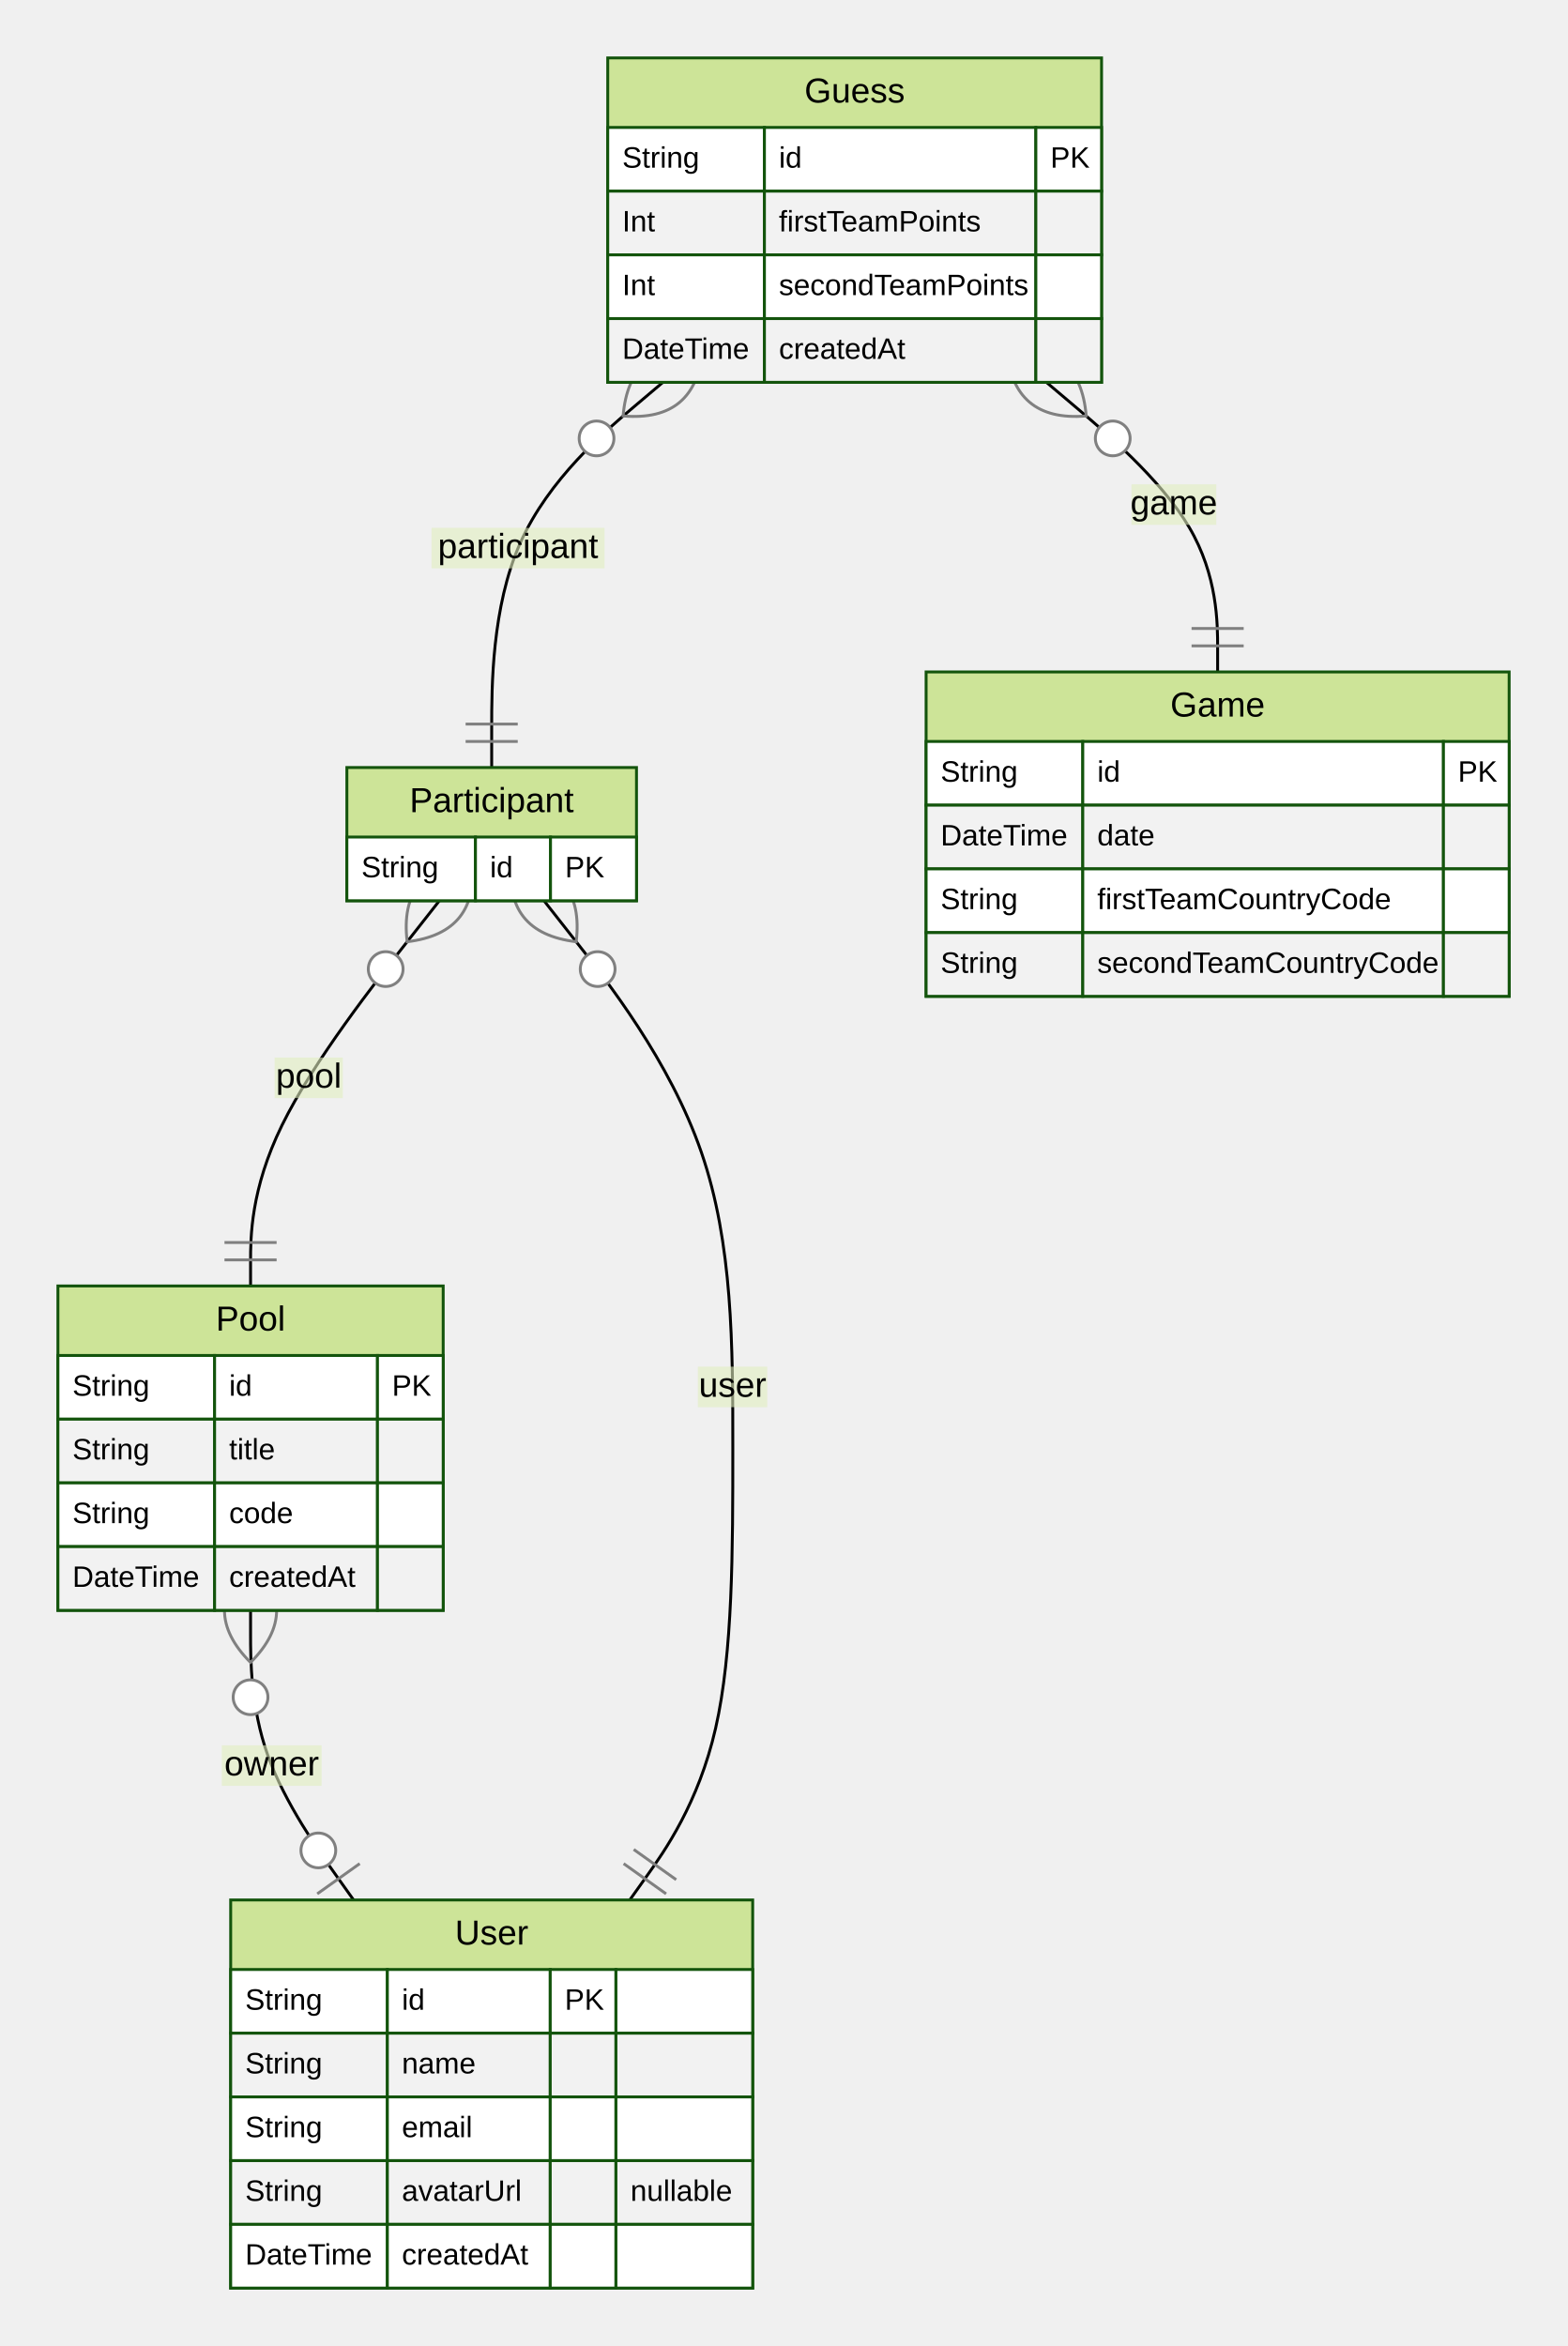
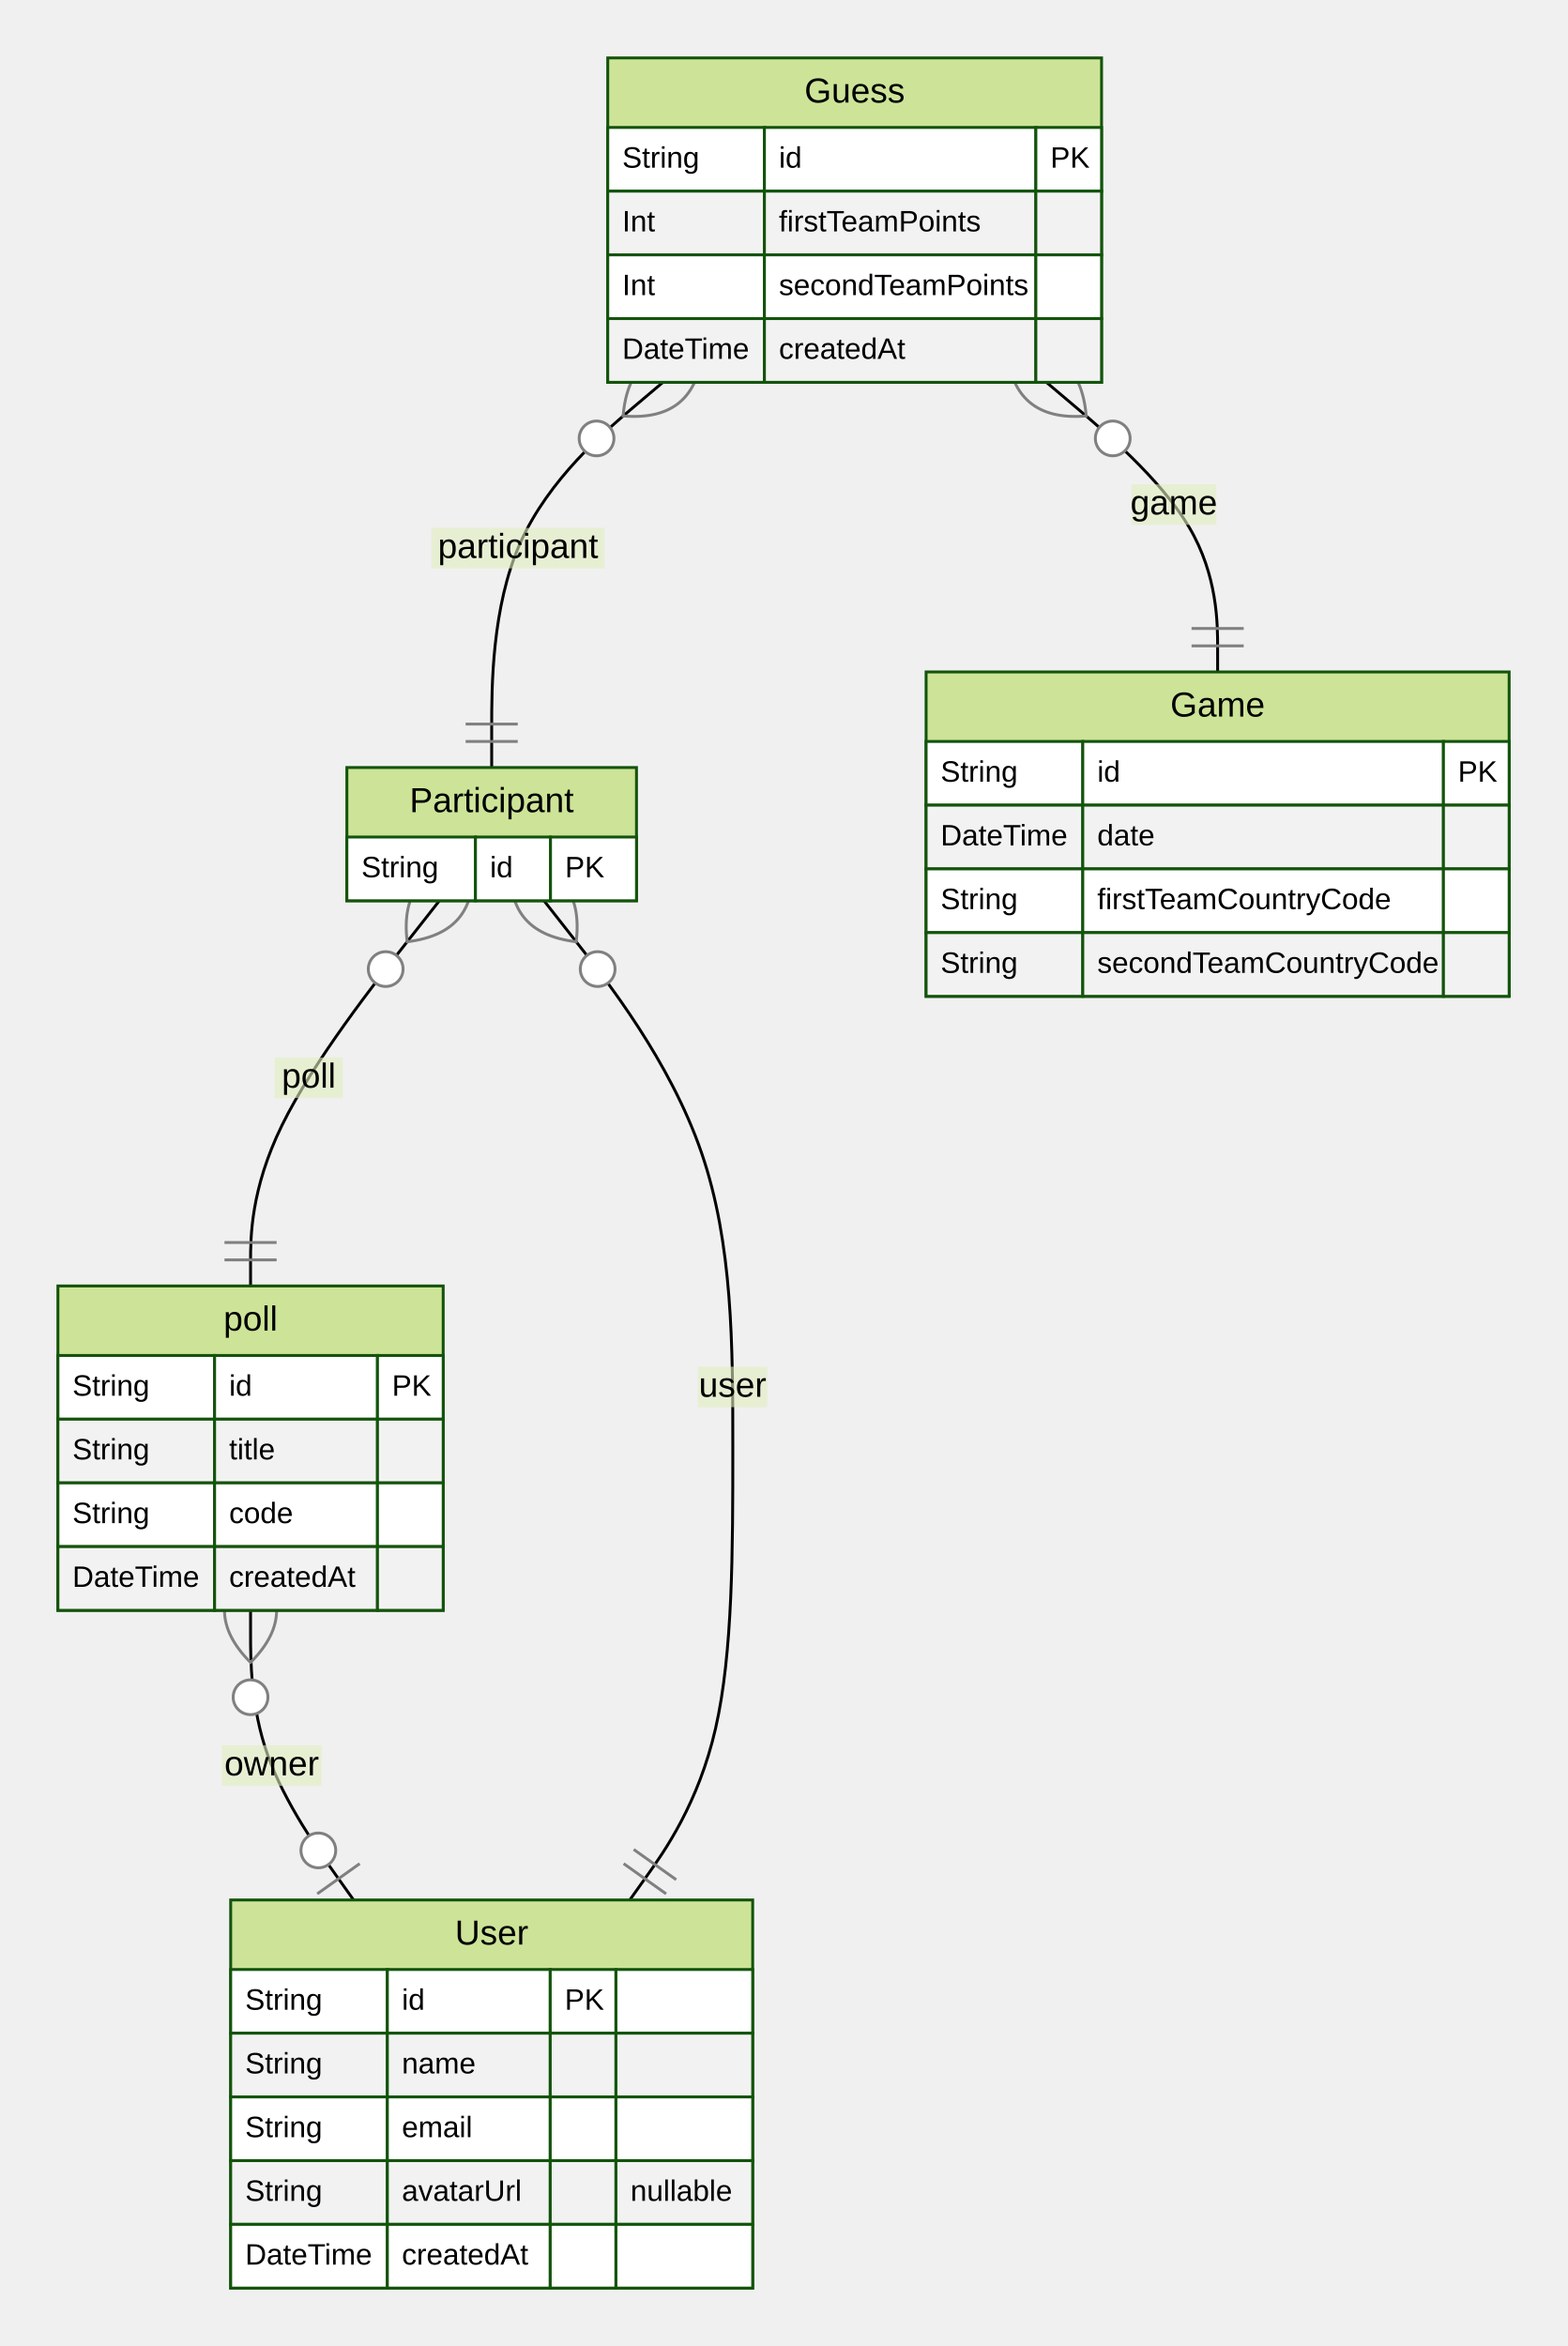
<svg xmlns="http://www.w3.org/2000/svg" aria-labelledby="chart-title-mermaid-0 chart-desc-mermaid-0" role="img" viewBox="0 0 541.082 810" style="max-width: 541.082px; background-color: white;" width="100%" id="mermaid-0">
  <style>#mermaid-0 {font-family:"trebuchet ms",verdana,arial,sans-serif;font-size:16px;fill:#000000;}#mermaid-0 .error-icon{fill:#552222;}#mermaid-0 .error-text{fill:#552222;stroke:#552222;}#mermaid-0 .edge-thickness-normal{stroke-width:2px;}#mermaid-0 .edge-thickness-thick{stroke-width:3.5px;}#mermaid-0 .edge-pattern-solid{stroke-dasharray:0;}#mermaid-0 .edge-pattern-dashed{stroke-dasharray:3;}#mermaid-0 .edge-pattern-dotted{stroke-dasharray:2;}#mermaid-0 .marker{fill:#000000;stroke:#000000;}#mermaid-0 .marker.cross{stroke:#000000;}#mermaid-0 svg{font-family:"trebuchet ms",verdana,arial,sans-serif;font-size:16px;}#mermaid-0 .entityBox{fill:#cde498;stroke:#13540c;}#mermaid-0 .attributeBoxOdd{fill:#ffffff;stroke:#13540c;}#mermaid-0 .attributeBoxEven{fill:#f2f2f2;stroke:#13540c;}#mermaid-0 .relationshipLabelBox{fill:hsl(78.158, 58.462%, 84.51%);opacity:0.7;background-color:hsl(78.158, 58.462%, 84.51%);}#mermaid-0 .relationshipLabelBox rect{opacity:0.5;}#mermaid-0 .relationshipLine{stroke:#000000;}#mermaid-0 :root{--mermaid-font-family:"trebuchet ms",verdana,arial,sans-serif;}</style>
  <g />
  <defs>
    <marker orient="auto" markerHeight="18" markerWidth="18" refY="9" refX="0" id="ONLY_ONE_START">
      <path d="M9,0 L9,18 M15,0 L15,18" fill="none" stroke="gray" />
    </marker>
  </defs>
  <defs>
    <marker orient="auto" markerHeight="18" markerWidth="18" refY="9" refX="18" id="ONLY_ONE_END">
      <path d="M3,0 L3,18 M9,0 L9,18" fill="none" stroke="gray" />
    </marker>
  </defs>
  <defs>
    <marker orient="auto" markerHeight="18" markerWidth="30" refY="9" refX="0" id="ZERO_OR_ONE_START">
      <circle r="6" cy="9" cx="21" fill="white" stroke="gray" />
      <path d="M9,0 L9,18" fill="none" stroke="gray" />
    </marker>
  </defs>
  <defs>
    <marker orient="auto" markerHeight="18" markerWidth="30" refY="9" refX="30" id="ZERO_OR_ONE_END">
      <circle r="6" cy="9" cx="9" fill="white" stroke="gray" />
      <path d="M21,0 L21,18" fill="none" stroke="gray" />
    </marker>
  </defs>
  <defs>
    <marker orient="auto" markerHeight="36" markerWidth="45" refY="18" refX="18" id="ONE_OR_MORE_START">
      <path d="M0,18 Q 18,0 36,18 Q 18,36 0,18 M42,9 L42,27" fill="none" stroke="gray" />
    </marker>
  </defs>
  <defs>
    <marker orient="auto" markerHeight="36" markerWidth="45" refY="18" refX="27" id="ONE_OR_MORE_END">
      <path d="M3,9 L3,27 M9,18 Q27,0 45,18 Q27,36 9,18" fill="none" stroke="gray" />
    </marker>
  </defs>
  <defs>
    <marker orient="auto" markerHeight="36" markerWidth="57" refY="18" refX="18" id="ZERO_OR_MORE_START">
      <circle r="6" cy="18" cx="48" fill="white" stroke="gray" />
      <path d="M0,18 Q18,0 36,18 Q18,36 0,18" fill="none" stroke="gray" />
    </marker>
  </defs>
  <defs>
    <marker orient="auto" markerHeight="36" markerWidth="57" refY="18" refX="39" id="ZERO_OR_MORE_END">
      <circle r="6" cy="18" cx="9" fill="white" stroke="gray" />
      <path d="M21,18 Q39,0 57,18 Q39,36 21,18" fill="none" stroke="gray" />
    </marker>
  </defs>
  <path marker-start="url(#ZERO_OR_MORE_START)" marker-end="url(#ZERO_OR_ONE_END)" fill="none" stroke="gray" d="M86.513,556L86.513,564.333C86.513,572.667,86.513,589.333,92.443,606C98.373,622.667,110.233,639.333,116.163,647.667L122.093,656" class="er relationshipLine" />
  <path marker-start="url(#ZERO_OR_MORE_START)" marker-end="url(#ONLY_ONE_END)" fill="none" stroke="gray" d="M187.835,311L198.7,324.833C209.565,338.667,231.296,366.333,242.161,397.833C253.026,429.333,253.026,464.667,253.026,500C253.026,535.333,253.026,570.667,247.096,596.667C241.167,622.667,229.307,639.333,223.377,647.667L217.447,656" class="er relationshipLine" />
  <path marker-start="url(#ZERO_OR_MORE_START)" marker-end="url(#ONLY_ONE_END)" fill="none" stroke="gray" d="M151.705,311L140.839,324.833C129.974,338.667,108.244,366.333,97.378,388.5C86.513,410.667,86.513,427.333,86.513,435.667L86.513,444" class="er relationshipLine" />
  <path marker-start="url(#ZERO_OR_MORE_START)" marker-end="url(#ONLY_ONE_END)" fill="none" stroke="gray" d="M228.887,132L219.034,140.333C209.181,148.667,189.476,165.333,179.623,187.5C169.77,209.667,169.77,237.333,169.77,251.167L169.77,265" class="er relationshipLine" />
  <path marker-start="url(#ZERO_OR_MORE_START)" marker-end="url(#ONLY_ONE_END)" fill="none" stroke="gray" d="M361.309,132L371.162,140.333C381.015,148.667,400.72,165.333,410.573,182C420.426,198.667,420.426,215.333,420.426,223.667L420.426,232" class="er relationshipLine" />
-   <g transform="translate(20,444 )" id="Pool">
+   <g transform="translate(20,444 )" id="poll">
    <rect height="112" width="133.026" y="0" x="0" stroke="gray" fill-opacity="100%" fill="honeydew" class="er entityBox" />
-     <text transform="translate(66.51321,12)" style="font-family: &quot;trebuchet ms&quot;, verdana, arial, sans-serif;; font-size: 12px" text-anchor="middle" dominant-baseline="middle" y="0" x="0" id="entity-Pool" class="er entityLabel">Pool</text>
-     <rect height="22" width="54.096" y="24" x="0" stroke="gray" fill-opacity="100%" fill="honeydew" class="er attributeBoxOdd" />
-     <text transform="translate(5,35)" style="font-family: &quot;trebuchet ms&quot;, verdana, arial, sans-serif;; font-size: 10.2px" text-anchor="left" dominant-baseline="middle" y="0" x="0" id="entity-Pool-attr-1-type" class="er entityLabel">String</text>
+     <text transform="translate(66.51321,12)" style="font-family: &quot;trebuchet ms&quot;, verdana, arial, sans-serif;; font-size: 12px" text-anchor="middle" dominant-baseline="middle" y="0" x="0" id="entity-poll" class="er entityLabel">poll</text>
+     <rect height="22" width="54.096" y="24" x="0" stroke="gray" fill-opacity="100%" fill="honeydew" class="er attributeBoxOdd" />
+     <text transform="translate(5,35)" style="font-family: &quot;trebuchet ms&quot;, verdana, arial, sans-serif;; font-size: 10.2px" text-anchor="left" dominant-baseline="middle" y="0" x="0" id="entity-poll-attr-1-type" class="er entityLabel">String</text>
    <rect height="22" width="56.243" y="24" x="54.096" stroke="gray" fill-opacity="100%" fill="honeydew" class="er attributeBoxOdd" />
-     <text transform="translate(59.09555,35)" style="font-family: &quot;trebuchet ms&quot;, verdana, arial, sans-serif;; font-size: 10.2px" text-anchor="left" dominant-baseline="middle" y="0" x="0" id="entity-Pool-attr-1-name" class="er entityLabel">id</text>
+     <text transform="translate(59.09555,35)" style="font-family: &quot;trebuchet ms&quot;, verdana, arial, sans-serif;; font-size: 10.2px" text-anchor="left" dominant-baseline="middle" y="0" x="0" id="entity-poll-attr-1-name" class="er entityLabel">id</text>
    <rect height="22" width="22.688" y="24" x="110.339" stroke="gray" fill-opacity="100%" fill="honeydew" class="er attributeBoxOdd" />
-     <text transform="translate(115.3387,35)" style="font-family: &quot;trebuchet ms&quot;, verdana, arial, sans-serif;; font-size: 10.2px" text-anchor="left" dominant-baseline="middle" y="0" x="0" id="entity-Pool-attr-1-key" class="er entityLabel">PK</text>
-     <rect height="22" width="54.096" y="46" x="0" stroke="gray" fill-opacity="100%" fill="honeydew" class="er attributeBoxEven" />
-     <text transform="translate(5,57)" style="font-family: &quot;trebuchet ms&quot;, verdana, arial, sans-serif;; font-size: 10.2px" text-anchor="left" dominant-baseline="middle" y="0" x="0" id="entity-Pool-attr-2-type" class="er entityLabel">String</text>
+     <text transform="translate(115.3387,35)" style="font-family: &quot;trebuchet ms&quot;, verdana, arial, sans-serif;; font-size: 10.2px" text-anchor="left" dominant-baseline="middle" y="0" x="0" id="entity-poll-attr-1-key" class="er entityLabel">PK</text>
+     <rect height="22" width="54.096" y="46" x="0" stroke="gray" fill-opacity="100%" fill="honeydew" class="er attributeBoxEven" />
+     <text transform="translate(5,57)" style="font-family: &quot;trebuchet ms&quot;, verdana, arial, sans-serif;; font-size: 10.2px" text-anchor="left" dominant-baseline="middle" y="0" x="0" id="entity-poll-attr-2-type" class="er entityLabel">String</text>
    <rect height="22" width="56.243" y="46" x="54.096" stroke="gray" fill-opacity="100%" fill="honeydew" class="er attributeBoxEven" />
-     <text transform="translate(59.09555,57)" style="font-family: &quot;trebuchet ms&quot;, verdana, arial, sans-serif;; font-size: 10.2px" text-anchor="left" dominant-baseline="middle" y="0" x="0" id="entity-Pool-attr-2-name" class="er entityLabel">title</text>
+     <text transform="translate(59.09555,57)" style="font-family: &quot;trebuchet ms&quot;, verdana, arial, sans-serif;; font-size: 10.2px" text-anchor="left" dominant-baseline="middle" y="0" x="0" id="entity-poll-attr-2-name" class="er entityLabel">title</text>
    <rect height="22" width="22.688" y="46" x="110.339" stroke="gray" fill-opacity="100%" fill="honeydew" class="er attributeBoxEven" />
-     <text transform="translate(115.3387,57)" style="font-family: &quot;trebuchet ms&quot;, verdana, arial, sans-serif;; font-size: 10.2px" text-anchor="left" dominant-baseline="middle" y="0" x="0" id="entity-Pool-attr-2-key" class="er entityLabel" />
-     <rect height="22" width="54.096" y="68" x="0" stroke="gray" fill-opacity="100%" fill="honeydew" class="er attributeBoxOdd" />
-     <text transform="translate(5,79)" style="font-family: &quot;trebuchet ms&quot;, verdana, arial, sans-serif;; font-size: 10.2px" text-anchor="left" dominant-baseline="middle" y="0" x="0" id="entity-Pool-attr-3-type" class="er entityLabel">String</text>
+     <text transform="translate(115.3387,57)" style="font-family: &quot;trebuchet ms&quot;, verdana, arial, sans-serif;; font-size: 10.2px" text-anchor="left" dominant-baseline="middle" y="0" x="0" id="entity-poll-attr-2-key" class="er entityLabel" />
+     <rect height="22" width="54.096" y="68" x="0" stroke="gray" fill-opacity="100%" fill="honeydew" class="er attributeBoxOdd" />
+     <text transform="translate(5,79)" style="font-family: &quot;trebuchet ms&quot;, verdana, arial, sans-serif;; font-size: 10.2px" text-anchor="left" dominant-baseline="middle" y="0" x="0" id="entity-poll-attr-3-type" class="er entityLabel">String</text>
    <rect height="22" width="56.243" y="68" x="54.096" stroke="gray" fill-opacity="100%" fill="honeydew" class="er attributeBoxOdd" />
-     <text transform="translate(59.09555,79)" style="font-family: &quot;trebuchet ms&quot;, verdana, arial, sans-serif;; font-size: 10.2px" text-anchor="left" dominant-baseline="middle" y="0" x="0" id="entity-Pool-attr-3-name" class="er entityLabel">code</text>
+     <text transform="translate(59.09555,79)" style="font-family: &quot;trebuchet ms&quot;, verdana, arial, sans-serif;; font-size: 10.2px" text-anchor="left" dominant-baseline="middle" y="0" x="0" id="entity-poll-attr-3-name" class="er entityLabel">code</text>
    <rect height="22" width="22.688" y="68" x="110.339" stroke="gray" fill-opacity="100%" fill="honeydew" class="er attributeBoxOdd" />
-     <text transform="translate(115.3387,79)" style="font-family: &quot;trebuchet ms&quot;, verdana, arial, sans-serif;; font-size: 10.2px" text-anchor="left" dominant-baseline="middle" y="0" x="0" id="entity-Pool-attr-3-key" class="er entityLabel" />
-     <rect height="22" width="54.096" y="90" x="0" stroke="gray" fill-opacity="100%" fill="honeydew" class="er attributeBoxEven" />
-     <text transform="translate(5,101)" style="font-family: &quot;trebuchet ms&quot;, verdana, arial, sans-serif;; font-size: 10.2px" text-anchor="left" dominant-baseline="middle" y="0" x="0" id="entity-Pool-attr-4-type" class="er entityLabel">DateTime</text>
+     <text transform="translate(115.3387,79)" style="font-family: &quot;trebuchet ms&quot;, verdana, arial, sans-serif;; font-size: 10.2px" text-anchor="left" dominant-baseline="middle" y="0" x="0" id="entity-poll-attr-3-key" class="er entityLabel" />
+     <rect height="22" width="54.096" y="90" x="0" stroke="gray" fill-opacity="100%" fill="honeydew" class="er attributeBoxEven" />
+     <text transform="translate(5,101)" style="font-family: &quot;trebuchet ms&quot;, verdana, arial, sans-serif;; font-size: 10.2px" text-anchor="left" dominant-baseline="middle" y="0" x="0" id="entity-poll-attr-4-type" class="er entityLabel">DateTime</text>
    <rect height="22" width="56.243" y="90" x="54.096" stroke="gray" fill-opacity="100%" fill="honeydew" class="er attributeBoxEven" />
-     <text transform="translate(59.09555,101)" style="font-family: &quot;trebuchet ms&quot;, verdana, arial, sans-serif;; font-size: 10.2px" text-anchor="left" dominant-baseline="middle" y="0" x="0" id="entity-Pool-attr-4-name" class="er entityLabel">createdAt</text>
+     <text transform="translate(59.09555,101)" style="font-family: &quot;trebuchet ms&quot;, verdana, arial, sans-serif;; font-size: 10.2px" text-anchor="left" dominant-baseline="middle" y="0" x="0" id="entity-poll-attr-4-name" class="er entityLabel">createdAt</text>
    <rect height="22" width="22.688" y="90" x="110.339" stroke="gray" fill-opacity="100%" fill="honeydew" class="er attributeBoxEven" />
-     <text transform="translate(115.3387,101)" style="font-family: &quot;trebuchet ms&quot;, verdana, arial, sans-serif;; font-size: 10.2px" text-anchor="left" dominant-baseline="middle" y="0" x="0" id="entity-Pool-attr-4-key" class="er entityLabel" />
+     <text transform="translate(115.3387,101)" style="font-family: &quot;trebuchet ms&quot;, verdana, arial, sans-serif;; font-size: 10.2px" text-anchor="left" dominant-baseline="middle" y="0" x="0" id="entity-poll-attr-4-key" class="er entityLabel" />
  </g>
  <g transform="translate(119.7698,265 )" id="Participant">
    <rect height="46" width="100" y="0" x="0" stroke="gray" fill-opacity="100%" fill="honeydew" class="er entityBox" />
    <text transform="translate(50,12)" style="font-family: &quot;trebuchet ms&quot;, verdana, arial, sans-serif;; font-size: 12px" text-anchor="middle" dominant-baseline="middle" y="0" x="0" id="entity-Participant" class="er entityLabel">Participant</text>
    <rect height="22" width="44.399" y="24" x="0" stroke="gray" fill-opacity="100%" fill="honeydew" class="er attributeBoxOdd" />
    <text transform="translate(5,35)" style="font-family: &quot;trebuchet ms&quot;, verdana, arial, sans-serif;; font-size: 10.2px" text-anchor="left" dominant-baseline="middle" y="0" x="0" id="entity-Participant-attr-1-type" class="er entityLabel">String</text>
    <rect height="22" width="25.911" y="24" x="44.399" stroke="gray" fill-opacity="100%" fill="honeydew" class="er attributeBoxOdd" />
    <text transform="translate(49.39862,35)" style="font-family: &quot;trebuchet ms&quot;, verdana, arial, sans-serif;; font-size: 10.2px" text-anchor="left" dominant-baseline="middle" y="0" x="0" id="entity-Participant-attr-1-name" class="er entityLabel">id</text>
    <rect height="22" width="29.69" y="24" x="70.31" stroke="gray" fill-opacity="100%" fill="honeydew" class="er attributeBoxOdd" />
    <text transform="translate(75.30976,35)" style="font-family: &quot;trebuchet ms&quot;, verdana, arial, sans-serif;; font-size: 10.2px" text-anchor="left" dominant-baseline="middle" y="0" x="0" id="entity-Participant-attr-1-key" class="er entityLabel">PK</text>
  </g>
  <g transform="translate(79.65034,656 )" id="User">
    <rect height="134" width="180.239" y="0" x="0" stroke="gray" fill-opacity="100%" fill="honeydew" class="er entityBox" />
    <text transform="translate(90.11948,12)" style="font-family: &quot;trebuchet ms&quot;, verdana, arial, sans-serif;; font-size: 12px" text-anchor="middle" dominant-baseline="middle" y="0" x="0" id="entity-User" class="er entityLabel">User</text>
    <rect height="22" width="54.096" y="24" x="0" stroke="gray" fill-opacity="100%" fill="honeydew" class="er attributeBoxOdd" />
    <text transform="translate(5,35)" style="font-family: &quot;trebuchet ms&quot;, verdana, arial, sans-serif;; font-size: 10.2px" text-anchor="left" dominant-baseline="middle" y="0" x="0" id="entity-User-attr-1-type" class="er entityLabel">String</text>
    <rect height="22" width="56.243" y="24" x="54.096" stroke="gray" fill-opacity="100%" fill="honeydew" class="er attributeBoxOdd" />
    <text transform="translate(59.09555,35)" style="font-family: &quot;trebuchet ms&quot;, verdana, arial, sans-serif;; font-size: 10.2px" text-anchor="left" dominant-baseline="middle" y="0" x="0" id="entity-User-attr-1-name" class="er entityLabel">id</text>
    <rect height="22" width="22.688" y="24" x="110.339" stroke="gray" fill-opacity="100%" fill="honeydew" class="er attributeBoxOdd" />
    <text transform="translate(115.3387,35)" style="font-family: &quot;trebuchet ms&quot;, verdana, arial, sans-serif;; font-size: 10.2px" text-anchor="left" dominant-baseline="middle" y="0" x="0" id="entity-User-attr-1-key" class="er entityLabel">PK</text>
    <rect height="22" width="47.213" y="24" x="133.026" stroke="gray" fill-opacity="100%" fill="honeydew" class="er attributeBoxOdd" />
    <text transform="translate(138.0264,35)" style="font-family: &quot;trebuchet ms&quot;, verdana, arial, sans-serif;; font-size: 10.2px" text-anchor="left" dominant-baseline="middle" y="0" x="0" id="entity-User-attr-1-comment" class="er entityLabel" />
    <rect height="22" width="54.096" y="46" x="0" stroke="gray" fill-opacity="100%" fill="honeydew" class="er attributeBoxEven" />
    <text transform="translate(5,57)" style="font-family: &quot;trebuchet ms&quot;, verdana, arial, sans-serif;; font-size: 10.2px" text-anchor="left" dominant-baseline="middle" y="0" x="0" id="entity-User-attr-2-type" class="er entityLabel">String</text>
    <rect height="22" width="56.243" y="46" x="54.096" stroke="gray" fill-opacity="100%" fill="honeydew" class="er attributeBoxEven" />
    <text transform="translate(59.09555,57)" style="font-family: &quot;trebuchet ms&quot;, verdana, arial, sans-serif;; font-size: 10.2px" text-anchor="left" dominant-baseline="middle" y="0" x="0" id="entity-User-attr-2-name" class="er entityLabel">name</text>
    <rect height="22" width="22.688" y="46" x="110.339" stroke="gray" fill-opacity="100%" fill="honeydew" class="er attributeBoxEven" />
    <text transform="translate(115.3387,57)" style="font-family: &quot;trebuchet ms&quot;, verdana, arial, sans-serif;; font-size: 10.2px" text-anchor="left" dominant-baseline="middle" y="0" x="0" id="entity-User-attr-2-key" class="er entityLabel" />
    <rect height="22" width="47.213" y="46" x="133.026" stroke="gray" fill-opacity="100%" fill="honeydew" class="er attributeBoxEven" />
    <text transform="translate(138.0264,57)" style="font-family: &quot;trebuchet ms&quot;, verdana, arial, sans-serif;; font-size: 10.2px" text-anchor="left" dominant-baseline="middle" y="0" x="0" id="entity-User-attr-2-comment" class="er entityLabel" />
    <rect height="22" width="54.096" y="68" x="0" stroke="gray" fill-opacity="100%" fill="honeydew" class="er attributeBoxOdd" />
    <text transform="translate(5,79)" style="font-family: &quot;trebuchet ms&quot;, verdana, arial, sans-serif;; font-size: 10.2px" text-anchor="left" dominant-baseline="middle" y="0" x="0" id="entity-User-attr-3-type" class="er entityLabel">String</text>
    <rect height="22" width="56.243" y="68" x="54.096" stroke="gray" fill-opacity="100%" fill="honeydew" class="er attributeBoxOdd" />
    <text transform="translate(59.09555,79)" style="font-family: &quot;trebuchet ms&quot;, verdana, arial, sans-serif;; font-size: 10.2px" text-anchor="left" dominant-baseline="middle" y="0" x="0" id="entity-User-attr-3-name" class="er entityLabel">email</text>
    <rect height="22" width="22.688" y="68" x="110.339" stroke="gray" fill-opacity="100%" fill="honeydew" class="er attributeBoxOdd" />
    <text transform="translate(115.3387,79)" style="font-family: &quot;trebuchet ms&quot;, verdana, arial, sans-serif;; font-size: 10.2px" text-anchor="left" dominant-baseline="middle" y="0" x="0" id="entity-User-attr-3-key" class="er entityLabel" />
    <rect height="22" width="47.213" y="68" x="133.026" stroke="gray" fill-opacity="100%" fill="honeydew" class="er attributeBoxOdd" />
    <text transform="translate(138.0264,79)" style="font-family: &quot;trebuchet ms&quot;, verdana, arial, sans-serif;; font-size: 10.2px" text-anchor="left" dominant-baseline="middle" y="0" x="0" id="entity-User-attr-3-comment" class="er entityLabel" />
    <rect height="22" width="54.096" y="90" x="0" stroke="gray" fill-opacity="100%" fill="honeydew" class="er attributeBoxEven" />
    <text transform="translate(5,101)" style="font-family: &quot;trebuchet ms&quot;, verdana, arial, sans-serif;; font-size: 10.2px" text-anchor="left" dominant-baseline="middle" y="0" x="0" id="entity-User-attr-4-type" class="er entityLabel">String</text>
    <rect height="22" width="56.243" y="90" x="54.096" stroke="gray" fill-opacity="100%" fill="honeydew" class="er attributeBoxEven" />
    <text transform="translate(59.09555,101)" style="font-family: &quot;trebuchet ms&quot;, verdana, arial, sans-serif;; font-size: 10.2px" text-anchor="left" dominant-baseline="middle" y="0" x="0" id="entity-User-attr-4-name" class="er entityLabel">avatarUrl</text>
    <rect height="22" width="22.688" y="90" x="110.339" stroke="gray" fill-opacity="100%" fill="honeydew" class="er attributeBoxEven" />
    <text transform="translate(115.3387,101)" style="font-family: &quot;trebuchet ms&quot;, verdana, arial, sans-serif;; font-size: 10.2px" text-anchor="left" dominant-baseline="middle" y="0" x="0" id="entity-User-attr-4-key" class="er entityLabel" />
    <rect height="22" width="47.213" y="90" x="133.026" stroke="gray" fill-opacity="100%" fill="honeydew" class="er attributeBoxEven" />
    <text transform="translate(138.0264,101)" style="font-family: &quot;trebuchet ms&quot;, verdana, arial, sans-serif;; font-size: 10.2px" text-anchor="left" dominant-baseline="middle" y="0" x="0" id="entity-User-attr-4-comment" class="er entityLabel">nullable</text>
    <rect height="22" width="54.096" y="112" x="0" stroke="gray" fill-opacity="100%" fill="honeydew" class="er attributeBoxOdd" />
    <text transform="translate(5,123)" style="font-family: &quot;trebuchet ms&quot;, verdana, arial, sans-serif;; font-size: 10.2px" text-anchor="left" dominant-baseline="middle" y="0" x="0" id="entity-User-attr-5-type" class="er entityLabel">DateTime</text>
    <rect height="22" width="56.243" y="112" x="54.096" stroke="gray" fill-opacity="100%" fill="honeydew" class="er attributeBoxOdd" />
    <text transform="translate(59.09555,123)" style="font-family: &quot;trebuchet ms&quot;, verdana, arial, sans-serif;; font-size: 10.2px" text-anchor="left" dominant-baseline="middle" y="0" x="0" id="entity-User-attr-5-name" class="er entityLabel">createdAt</text>
    <rect height="22" width="22.688" y="112" x="110.339" stroke="gray" fill-opacity="100%" fill="honeydew" class="er attributeBoxOdd" />
    <text transform="translate(115.3387,123)" style="font-family: &quot;trebuchet ms&quot;, verdana, arial, sans-serif;; font-size: 10.2px" text-anchor="left" dominant-baseline="middle" y="0" x="0" id="entity-User-attr-5-key" class="er entityLabel" />
    <rect height="22" width="47.213" y="112" x="133.026" stroke="gray" fill-opacity="100%" fill="honeydew" class="er attributeBoxOdd" />
    <text transform="translate(138.0264,123)" style="font-family: &quot;trebuchet ms&quot;, verdana, arial, sans-serif;; font-size: 10.2px" text-anchor="left" dominant-baseline="middle" y="0" x="0" id="entity-User-attr-5-comment" class="er entityLabel" />
  </g>
  <g transform="translate(319.7698,232 )" id="Game">
    <rect height="112" width="201.312" y="0" x="0" stroke="gray" fill-opacity="100%" fill="honeydew" class="er entityBox" />
    <text transform="translate(100.6562,12)" style="font-family: &quot;trebuchet ms&quot;, verdana, arial, sans-serif;; font-size: 12px" text-anchor="middle" dominant-baseline="middle" y="0" x="0" id="entity-Game" class="er entityLabel">Game</text>
    <rect height="22" width="54.096" y="24" x="0" stroke="gray" fill-opacity="100%" fill="honeydew" class="er attributeBoxOdd" />
    <text transform="translate(5,35)" style="font-family: &quot;trebuchet ms&quot;, verdana, arial, sans-serif;; font-size: 10.2px" text-anchor="left" dominant-baseline="middle" y="0" x="0" id="entity-Game-attr-1-type" class="er entityLabel">String</text>
    <rect height="22" width="124.529" y="24" x="54.096" stroke="gray" fill-opacity="100%" fill="honeydew" class="er attributeBoxOdd" />
    <text transform="translate(59.09555,35)" style="font-family: &quot;trebuchet ms&quot;, verdana, arial, sans-serif;; font-size: 10.2px" text-anchor="left" dominant-baseline="middle" y="0" x="0" id="entity-Game-attr-1-name" class="er entityLabel">id</text>
    <rect height="22" width="22.688" y="24" x="178.625" stroke="gray" fill-opacity="100%" fill="honeydew" class="er attributeBoxOdd" />
    <text transform="translate(183.6248,35)" style="font-family: &quot;trebuchet ms&quot;, verdana, arial, sans-serif;; font-size: 10.2px" text-anchor="left" dominant-baseline="middle" y="0" x="0" id="entity-Game-attr-1-key" class="er entityLabel">PK</text>
    <rect height="22" width="54.096" y="46" x="0" stroke="gray" fill-opacity="100%" fill="honeydew" class="er attributeBoxEven" />
    <text transform="translate(5,57)" style="font-family: &quot;trebuchet ms&quot;, verdana, arial, sans-serif;; font-size: 10.2px" text-anchor="left" dominant-baseline="middle" y="0" x="0" id="entity-Game-attr-2-type" class="er entityLabel">DateTime</text>
    <rect height="22" width="124.529" y="46" x="54.096" stroke="gray" fill-opacity="100%" fill="honeydew" class="er attributeBoxEven" />
    <text transform="translate(59.09555,57)" style="font-family: &quot;trebuchet ms&quot;, verdana, arial, sans-serif;; font-size: 10.2px" text-anchor="left" dominant-baseline="middle" y="0" x="0" id="entity-Game-attr-2-name" class="er entityLabel">date</text>
    <rect height="22" width="22.688" y="46" x="178.625" stroke="gray" fill-opacity="100%" fill="honeydew" class="er attributeBoxEven" />
    <text transform="translate(183.6248,57)" style="font-family: &quot;trebuchet ms&quot;, verdana, arial, sans-serif;; font-size: 10.2px" text-anchor="left" dominant-baseline="middle" y="0" x="0" id="entity-Game-attr-2-key" class="er entityLabel" />
    <rect height="22" width="54.096" y="68" x="0" stroke="gray" fill-opacity="100%" fill="honeydew" class="er attributeBoxOdd" />
    <text transform="translate(5,79)" style="font-family: &quot;trebuchet ms&quot;, verdana, arial, sans-serif;; font-size: 10.2px" text-anchor="left" dominant-baseline="middle" y="0" x="0" id="entity-Game-attr-3-type" class="er entityLabel">String</text>
    <rect height="22" width="124.529" y="68" x="54.096" stroke="gray" fill-opacity="100%" fill="honeydew" class="er attributeBoxOdd" />
    <text transform="translate(59.09555,79)" style="font-family: &quot;trebuchet ms&quot;, verdana, arial, sans-serif;; font-size: 10.2px" text-anchor="left" dominant-baseline="middle" y="0" x="0" id="entity-Game-attr-3-name" class="er entityLabel">firstTeamCountryCode</text>
    <rect height="22" width="22.688" y="68" x="178.625" stroke="gray" fill-opacity="100%" fill="honeydew" class="er attributeBoxOdd" />
    <text transform="translate(183.6248,79)" style="font-family: &quot;trebuchet ms&quot;, verdana, arial, sans-serif;; font-size: 10.2px" text-anchor="left" dominant-baseline="middle" y="0" x="0" id="entity-Game-attr-3-key" class="er entityLabel" />
    <rect height="22" width="54.096" y="90" x="0" stroke="gray" fill-opacity="100%" fill="honeydew" class="er attributeBoxEven" />
    <text transform="translate(5,101)" style="font-family: &quot;trebuchet ms&quot;, verdana, arial, sans-serif;; font-size: 10.2px" text-anchor="left" dominant-baseline="middle" y="0" x="0" id="entity-Game-attr-4-type" class="er entityLabel">String</text>
    <rect height="22" width="124.529" y="90" x="54.096" stroke="gray" fill-opacity="100%" fill="honeydew" class="er attributeBoxEven" />
    <text transform="translate(59.09555,101)" style="font-family: &quot;trebuchet ms&quot;, verdana, arial, sans-serif;; font-size: 10.2px" text-anchor="left" dominant-baseline="middle" y="0" x="0" id="entity-Game-attr-4-name" class="er entityLabel">secondTeamCountryCode</text>
    <rect height="22" width="22.688" y="90" x="178.625" stroke="gray" fill-opacity="100%" fill="honeydew" class="er attributeBoxEven" />
    <text transform="translate(183.6248,101)" style="font-family: &quot;trebuchet ms&quot;, verdana, arial, sans-serif;; font-size: 10.2px" text-anchor="left" dominant-baseline="middle" y="0" x="0" id="entity-Game-attr-4-key" class="er entityLabel" />
  </g>
  <g transform="translate(209.8457,20 )" id="Guess">
    <rect height="112" width="170.504" y="0" x="0" stroke="gray" fill-opacity="100%" fill="honeydew" class="er entityBox" />
    <text transform="translate(85.2522,12)" style="font-family: &quot;trebuchet ms&quot;, verdana, arial, sans-serif;; font-size: 12px" text-anchor="middle" dominant-baseline="middle" y="0" x="0" id="entity-Guess" class="er entityLabel">Guess</text>
    <rect height="22" width="54.096" y="24" x="0" stroke="gray" fill-opacity="100%" fill="honeydew" class="er attributeBoxOdd" />
    <text transform="translate(5,35)" style="font-family: &quot;trebuchet ms&quot;, verdana, arial, sans-serif;; font-size: 10.2px" text-anchor="left" dominant-baseline="middle" y="0" x="0" id="entity-Guess-attr-1-type" class="er entityLabel">String</text>
    <rect height="22" width="93.721" y="24" x="54.096" stroke="gray" fill-opacity="100%" fill="honeydew" class="er attributeBoxOdd" />
    <text transform="translate(59.09555,35)" style="font-family: &quot;trebuchet ms&quot;, verdana, arial, sans-serif;; font-size: 10.2px" text-anchor="left" dominant-baseline="middle" y="0" x="0" id="entity-Guess-attr-1-name" class="er entityLabel">id</text>
    <rect height="22" width="22.688" y="24" x="147.817" stroke="gray" fill-opacity="100%" fill="honeydew" class="er attributeBoxOdd" />
    <text transform="translate(152.8167,35)" style="font-family: &quot;trebuchet ms&quot;, verdana, arial, sans-serif;; font-size: 10.2px" text-anchor="left" dominant-baseline="middle" y="0" x="0" id="entity-Guess-attr-1-key" class="er entityLabel">PK</text>
    <rect height="22" width="54.096" y="46" x="0" stroke="gray" fill-opacity="100%" fill="honeydew" class="er attributeBoxEven" />
    <text transform="translate(5,57)" style="font-family: &quot;trebuchet ms&quot;, verdana, arial, sans-serif;; font-size: 10.2px" text-anchor="left" dominant-baseline="middle" y="0" x="0" id="entity-Guess-attr-2-type" class="er entityLabel">Int</text>
    <rect height="22" width="93.721" y="46" x="54.096" stroke="gray" fill-opacity="100%" fill="honeydew" class="er attributeBoxEven" />
    <text transform="translate(59.09555,57)" style="font-family: &quot;trebuchet ms&quot;, verdana, arial, sans-serif;; font-size: 10.2px" text-anchor="left" dominant-baseline="middle" y="0" x="0" id="entity-Guess-attr-2-name" class="er entityLabel">firstTeamPoints</text>
    <rect height="22" width="22.688" y="46" x="147.817" stroke="gray" fill-opacity="100%" fill="honeydew" class="er attributeBoxEven" />
    <text transform="translate(152.8167,57)" style="font-family: &quot;trebuchet ms&quot;, verdana, arial, sans-serif;; font-size: 10.2px" text-anchor="left" dominant-baseline="middle" y="0" x="0" id="entity-Guess-attr-2-key" class="er entityLabel" />
    <rect height="22" width="54.096" y="68" x="0" stroke="gray" fill-opacity="100%" fill="honeydew" class="er attributeBoxOdd" />
    <text transform="translate(5,79)" style="font-family: &quot;trebuchet ms&quot;, verdana, arial, sans-serif;; font-size: 10.2px" text-anchor="left" dominant-baseline="middle" y="0" x="0" id="entity-Guess-attr-3-type" class="er entityLabel">Int</text>
    <rect height="22" width="93.721" y="68" x="54.096" stroke="gray" fill-opacity="100%" fill="honeydew" class="er attributeBoxOdd" />
    <text transform="translate(59.09555,79)" style="font-family: &quot;trebuchet ms&quot;, verdana, arial, sans-serif;; font-size: 10.2px" text-anchor="left" dominant-baseline="middle" y="0" x="0" id="entity-Guess-attr-3-name" class="er entityLabel">secondTeamPoints</text>
    <rect height="22" width="22.688" y="68" x="147.817" stroke="gray" fill-opacity="100%" fill="honeydew" class="er attributeBoxOdd" />
    <text transform="translate(152.8167,79)" style="font-family: &quot;trebuchet ms&quot;, verdana, arial, sans-serif;; font-size: 10.2px" text-anchor="left" dominant-baseline="middle" y="0" x="0" id="entity-Guess-attr-3-key" class="er entityLabel" />
    <rect height="22" width="54.096" y="90" x="0" stroke="gray" fill-opacity="100%" fill="honeydew" class="er attributeBoxEven" />
    <text transform="translate(5,101)" style="font-family: &quot;trebuchet ms&quot;, verdana, arial, sans-serif;; font-size: 10.2px" text-anchor="left" dominant-baseline="middle" y="0" x="0" id="entity-Guess-attr-4-type" class="er entityLabel">DateTime</text>
    <rect height="22" width="93.721" y="90" x="54.096" stroke="gray" fill-opacity="100%" fill="honeydew" class="er attributeBoxEven" />
    <text transform="translate(59.09555,101)" style="font-family: &quot;trebuchet ms&quot;, verdana, arial, sans-serif;; font-size: 10.2px" text-anchor="left" dominant-baseline="middle" y="0" x="0" id="entity-Guess-attr-4-name" class="er entityLabel">createdAt</text>
    <rect height="22" width="22.688" y="90" x="147.817" stroke="gray" fill-opacity="100%" fill="honeydew" class="er attributeBoxEven" />
    <text transform="translate(152.8167,101)" style="font-family: &quot;trebuchet ms&quot;, verdana, arial, sans-serif;; font-size: 10.2px" text-anchor="left" dominant-baseline="middle" y="0" x="0" id="entity-Guess-attr-4-key" class="er entityLabel" />
  </g>
  <rect fill-opacity="85%" fill="white" height="14" width="34.471" y="602.592" x="76.574" class="er relationshipLabelBox" />
  <text style="font-family: &quot;trebuchet ms&quot;, verdana, arial, sans-serif;; font-size: 12px" dominant-baseline="middle" text-anchor="middle" y="609.592" x="93.81" id="rel1" class="er relationshipLabel">owner</text>
  <rect fill-opacity="85%" fill="white" height="14" width="23.959" y="471.862" x="240.96" class="er relationshipLabelBox" />
  <text style="font-family: &quot;trebuchet ms&quot;, verdana, arial, sans-serif;; font-size: 12px" dominant-baseline="middle" text-anchor="middle" y="478.862" x="252.94" id="rel2" class="er relationshipLabel">user</text>
  <rect fill-opacity="85%" fill="white" height="14" width="23.564" y="365.133" x="94.824" class="er relationshipLabelBox" />
-   <text style="font-family: &quot;trebuchet ms&quot;, verdana, arial, sans-serif;; font-size: 12px" dominant-baseline="middle" text-anchor="middle" y="372.133" x="106.606" id="rel3" class="er relationshipLabel">pool</text>
+   <text style="font-family: &quot;trebuchet ms&quot;, verdana, arial, sans-serif;; font-size: 12px" dominant-baseline="middle" text-anchor="middle" y="372.133" x="106.606" id="rel3" class="er relationshipLabel">poll</text>
  <rect fill-opacity="85%" fill="white" height="14" width="59.744" y="182.256" x="148.995" class="er relationshipLabelBox" />
  <text style="font-family: &quot;trebuchet ms&quot;, verdana, arial, sans-serif;; font-size: 12px" dominant-baseline="middle" text-anchor="middle" y="189.256" x="178.867" id="rel4" class="er relationshipLabel">participant</text>
  <rect fill-opacity="85%" fill="white" height="14" width="29.289" y="167.222" x="390.665" class="er relationshipLabelBox" />
  <text style="font-family: &quot;trebuchet ms&quot;, verdana, arial, sans-serif;; font-size: 12px" dominant-baseline="middle" text-anchor="middle" y="174.222" x="405.31" id="rel5" class="er relationshipLabel">game</text>
</svg>
